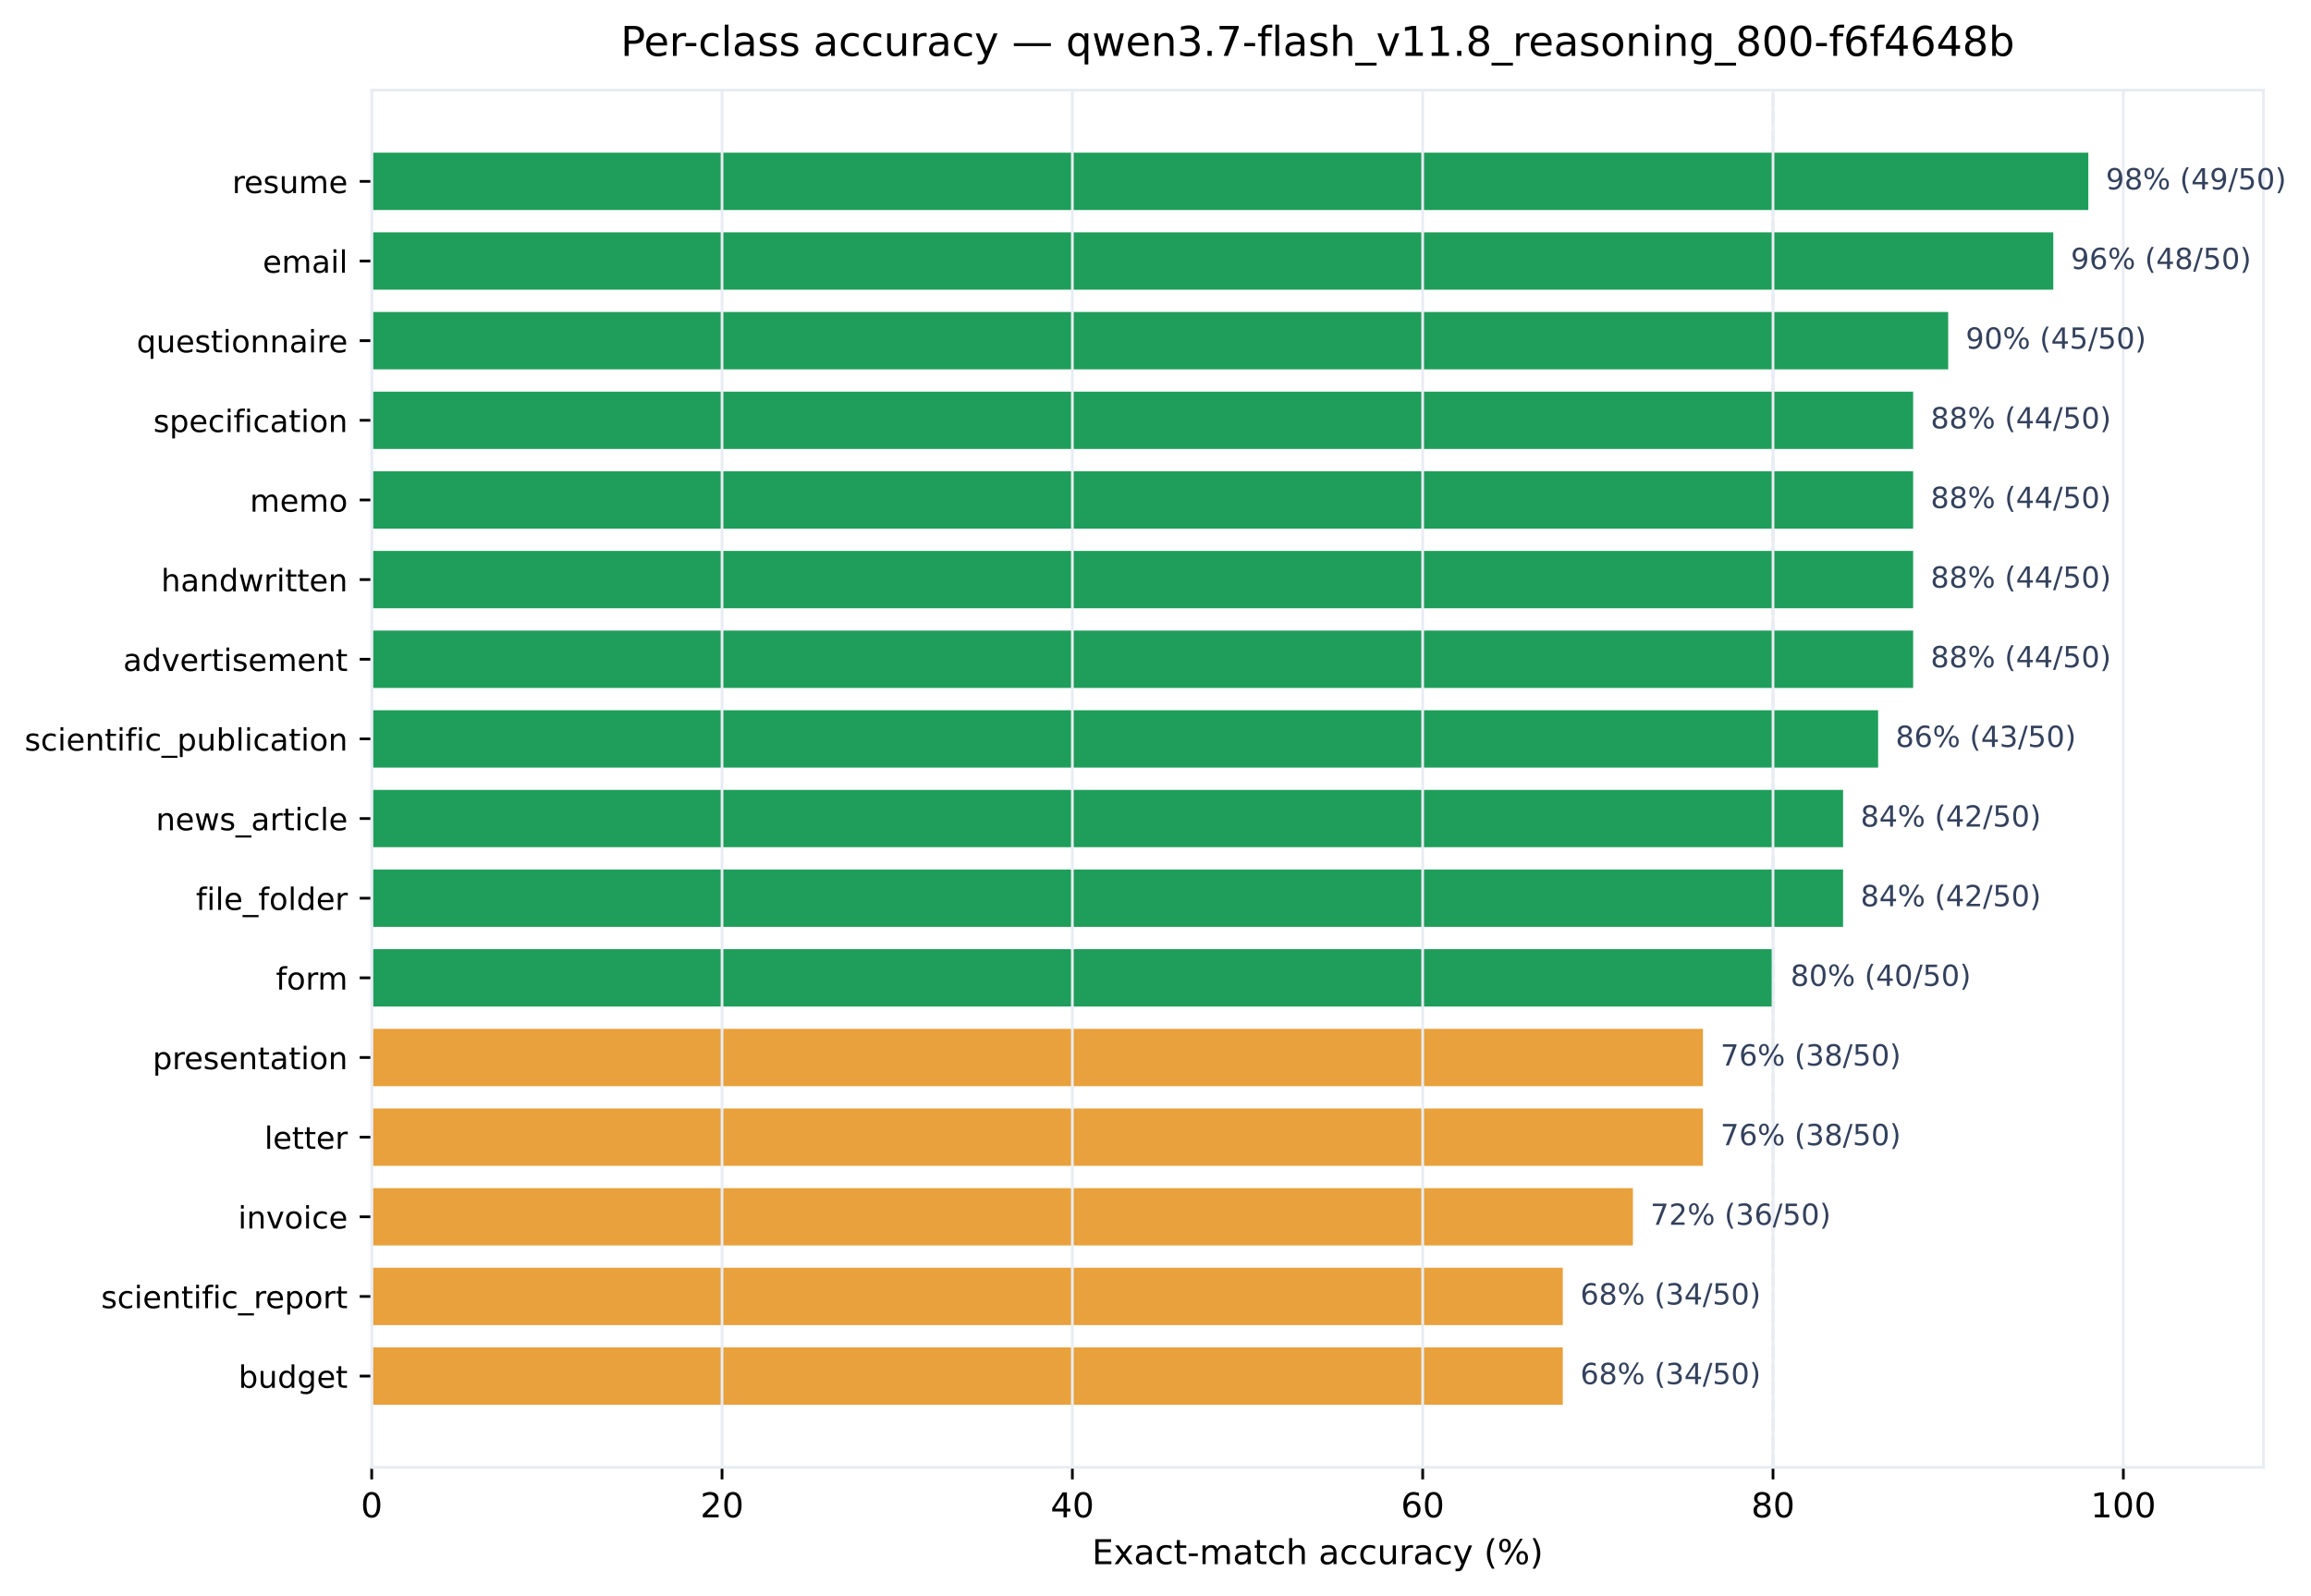
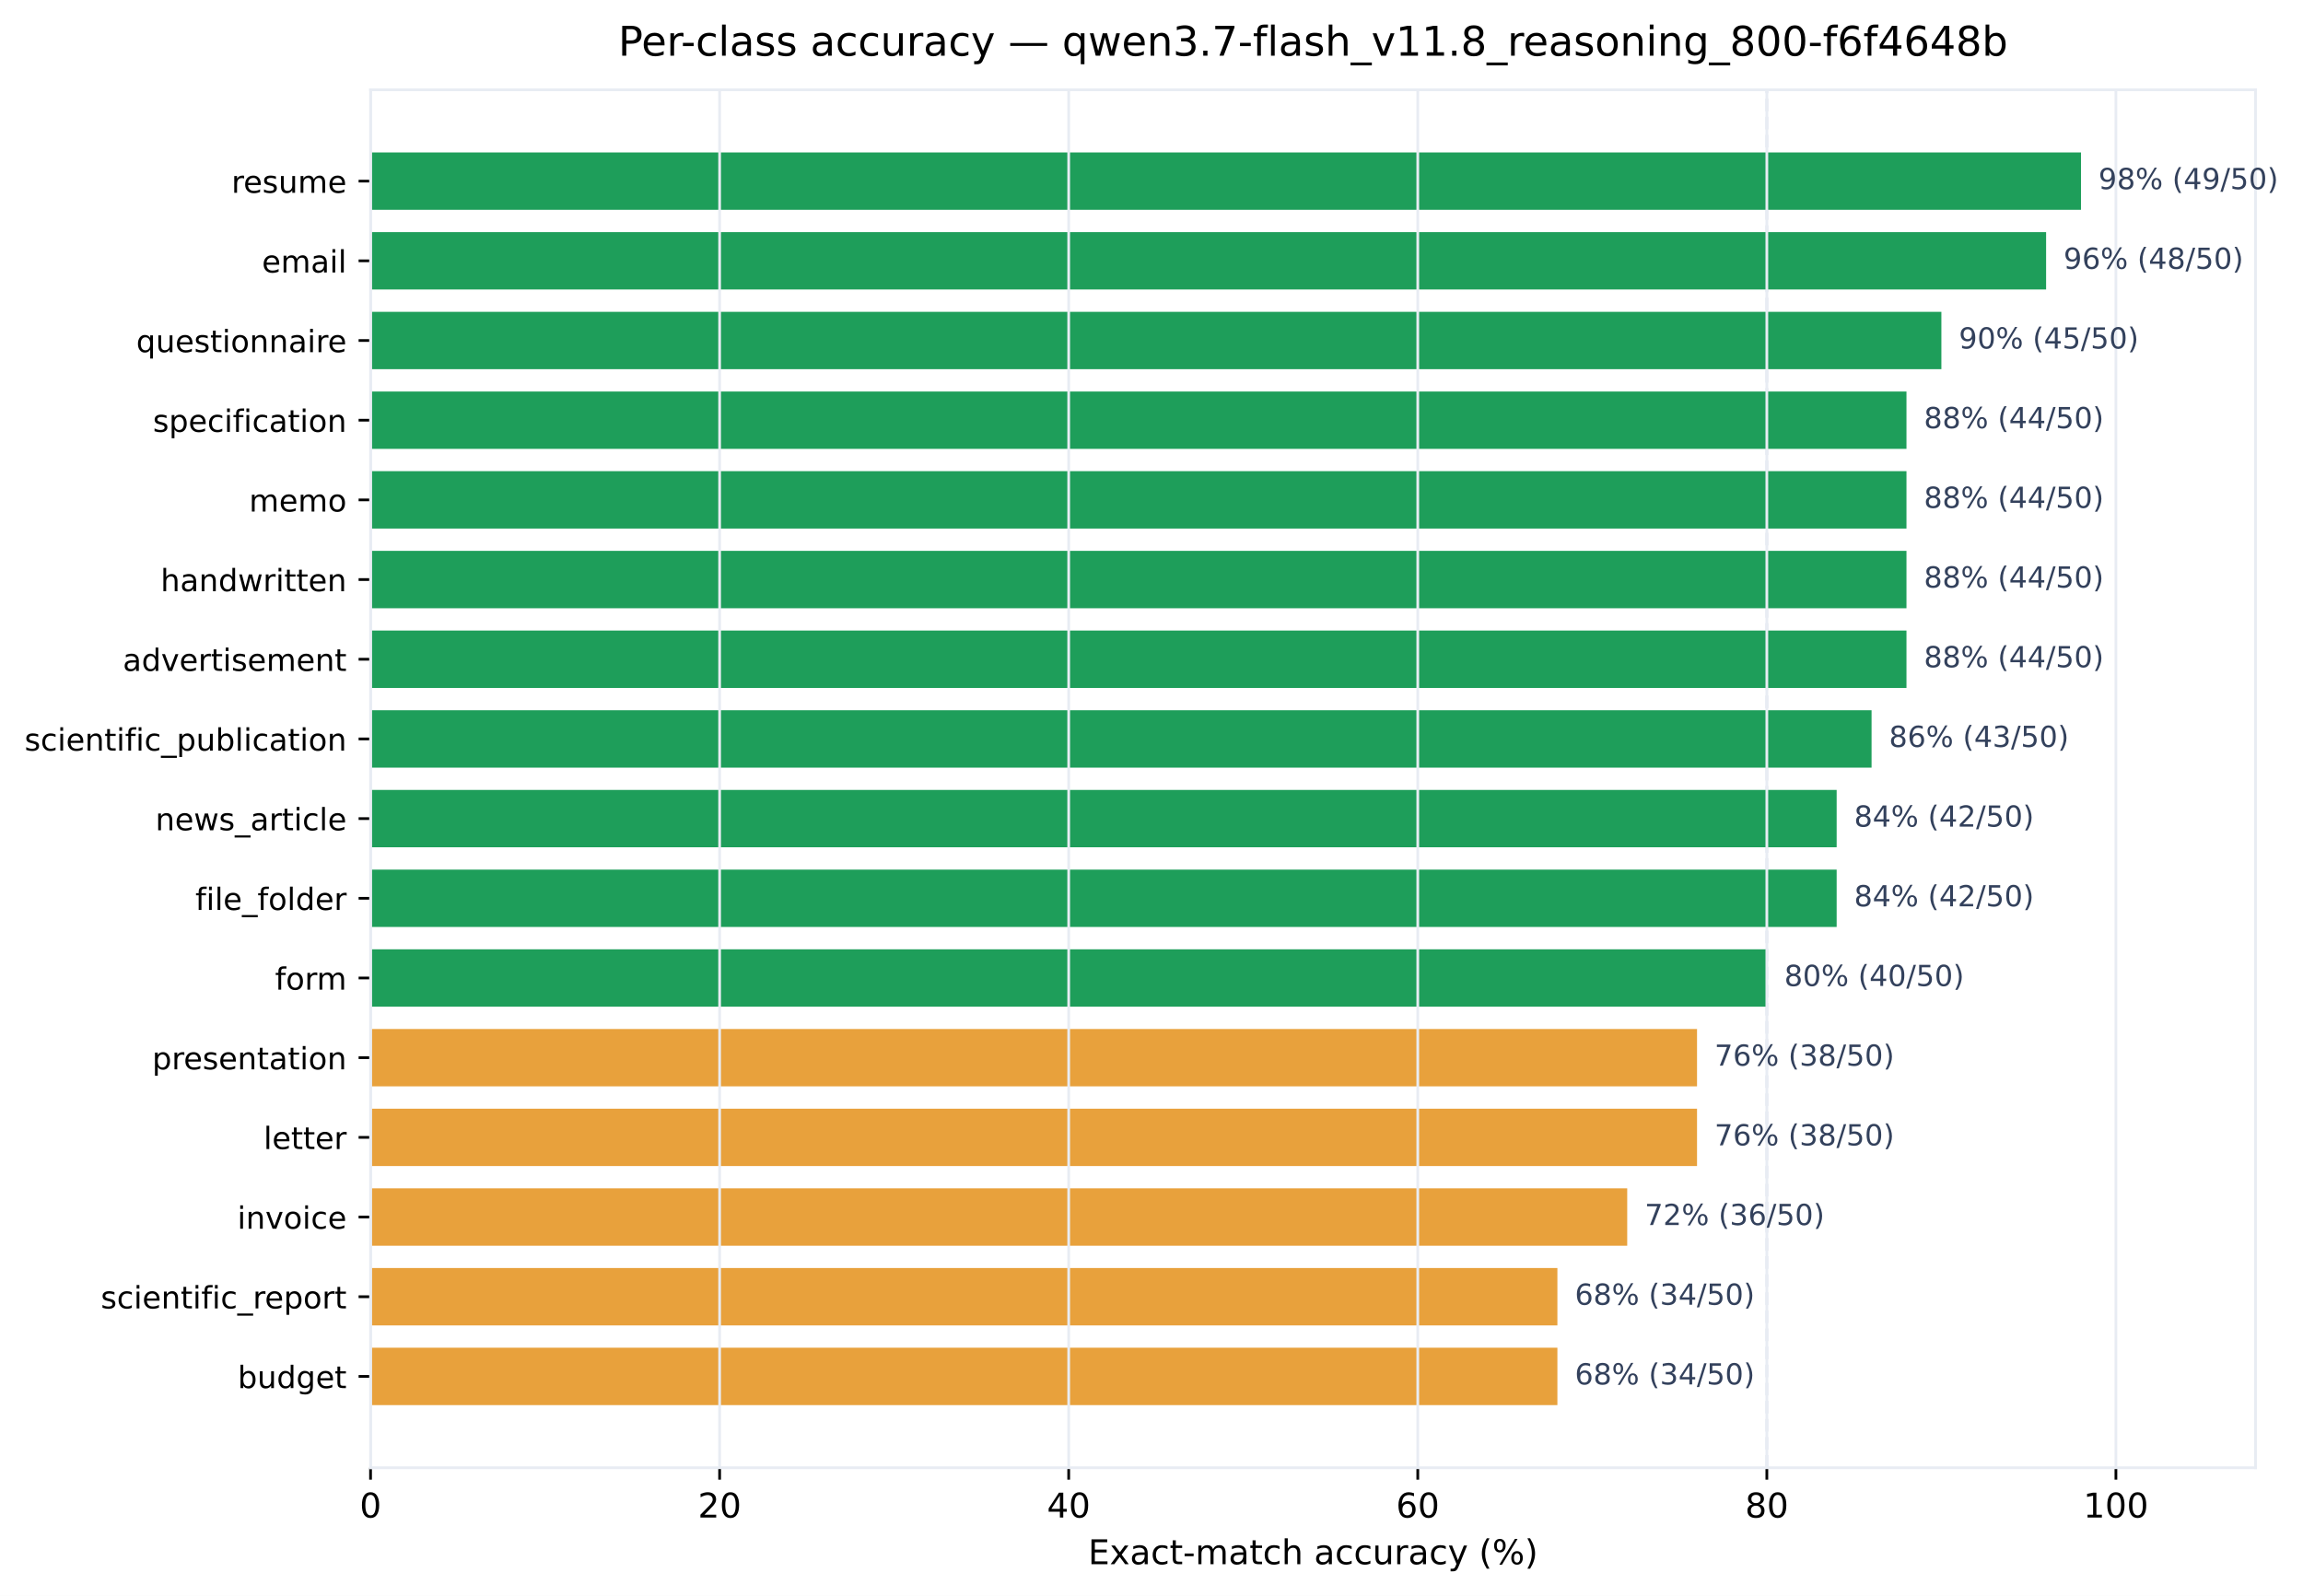
- <svg xmlns="http://www.w3.org/2000/svg" xmlns:xlink="http://www.w3.org/1999/xlink" width="674.954pt" height="466.234pt" viewBox="0 0 674.954 466.234" version="1.1">
+ <svg xmlns="http://www.w3.org/2000/svg" xmlns:xlink="http://www.w3.org/1999/xlink" width="674.707pt" height="467.674pt" viewBox="0 0 674.707 467.674" version="1.1">
  <defs>
    <style type="text/css">*{stroke-linejoin: round; stroke-linecap: butt}</style>
  </defs>
  <g id="figure_1">
    <g id="patch_1">
-       <path d="M 0 466.234  L 674.954 466.234  L 674.954 0  L 0 0  z " style="fill: #ffffff" />
+       <path d="M 0 467.674  L 674.707 467.674  L 674.707 0  L 0 0  z " style="fill: #ffffff" />
    </g>
    <g id="axes_1">
      <g id="patch_2">
-         <path d="M 108.559 428.678  L 661.074 428.678  L 661.074 26.318  L 108.559 26.318  z " style="fill: #ffffff" />
+         <path d="M 108.559 430.118  L 660.804 430.118  L 660.804 26.318  L 108.559 26.318  z " style="fill: #ffffff" />
      </g>
      <g id="line2d_1">
-         <path d="M 517.83 428.678  L 517.83 26.318  " clip-path="url(#pf70cf07e80)" style="fill: none; stroke-dasharray: 3.7,1.6; stroke-dashoffset: 0; stroke: #e8ecf3" />
+         <path d="M 517.63 430.118  L 517.63 26.318  " clip-path="url(#p892a1d6183)" style="fill: none; stroke-dasharray: 3.7,1.6; stroke-dashoffset: 0; stroke: #e8ecf3" />
      </g>
      <g id="patch_3">
-         <path d="M 108.559 410.389  L 456.439 410.389  L 456.439 393.636  L 108.559 393.636  z " clip-path="url(#pf70cf07e80)" style="fill: #e8a13c" />
+         <path d="M 108.559 411.764  L 456.269 411.764  L 456.269 394.95  L 108.559 394.95  z " clip-path="url(#p892a1d6183)" style="fill: #e8a13c" />
      </g>
      <g id="patch_4">
-         <path d="M 108.559 387.12  L 456.439 387.12  L 456.439 370.367  L 108.559 370.367  z " clip-path="url(#pf70cf07e80)" style="fill: #e8a13c" />
+         <path d="M 108.559 388.412  L 456.269 388.412  L 456.269 371.598  L 108.559 371.598  z " clip-path="url(#p892a1d6183)" style="fill: #e8a13c" />
      </g>
      <g id="patch_5">
-         <path d="M 108.559 363.852  L 476.903 363.852  L 476.903 347.099  L 108.559 347.099  z " clip-path="url(#pf70cf07e80)" style="fill: #e8a13c" />
+         <path d="M 108.559 365.06  L 476.723 365.06  L 476.723 348.247  L 108.559 348.247  z " clip-path="url(#p892a1d6183)" style="fill: #e8a13c" />
      </g>
      <g id="patch_6">
-         <path d="M 108.559 340.583  L 497.366 340.583  L 497.366 323.83  L 108.559 323.83  z " clip-path="url(#pf70cf07e80)" style="fill: #e8a13c" />
+         <path d="M 108.559 341.708  L 497.176 341.708  L 497.176 324.895  L 108.559 324.895  z " clip-path="url(#p892a1d6183)" style="fill: #e8a13c" />
      </g>
      <g id="patch_7">
-         <path d="M 108.559 317.315  L 497.366 317.315  L 497.366 300.561  L 108.559 300.561  z " clip-path="url(#pf70cf07e80)" style="fill: #e8a13c" />
+         <path d="M 108.559 318.356  L 497.176 318.356  L 497.176 301.543  L 108.559 301.543  z " clip-path="url(#p892a1d6183)" style="fill: #e8a13c" />
      </g>
      <g id="patch_8">
-         <path d="M 108.559 294.046  L 517.83 294.046  L 517.83 277.293  L 108.559 277.293  z " clip-path="url(#pf70cf07e80)" style="fill: #1e9e5a" />
+         <path d="M 108.559 295.004  L 517.63 295.004  L 517.63 278.191  L 108.559 278.191  z " clip-path="url(#p892a1d6183)" style="fill: #1e9e5a" />
      </g>
      <g id="patch_9">
-         <path d="M 108.559 270.778  L 538.293 270.778  L 538.293 254.024  L 108.559 254.024  z " clip-path="url(#pf70cf07e80)" style="fill: #1e9e5a" />
+         <path d="M 108.559 271.653  L 538.083 271.653  L 538.083 254.839  L 108.559 254.839  z " clip-path="url(#p892a1d6183)" style="fill: #1e9e5a" />
      </g>
      <g id="patch_10">
-         <path d="M 108.559 247.509  L 538.293 247.509  L 538.293 230.756  L 108.559 230.756  z " clip-path="url(#pf70cf07e80)" style="fill: #1e9e5a" />
+         <path d="M 108.559 248.301  L 538.083 248.301  L 538.083 231.487  L 108.559 231.487  z " clip-path="url(#p892a1d6183)" style="fill: #1e9e5a" />
      </g>
      <g id="patch_11">
-         <path d="M 108.559 224.241  L 548.525 224.241  L 548.525 207.487  L 108.559 207.487  z " clip-path="url(#pf70cf07e80)" style="fill: #1e9e5a" />
+         <path d="M 108.559 224.949  L 548.31 224.949  L 548.31 208.136  L 108.559 208.136  z " clip-path="url(#p892a1d6183)" style="fill: #1e9e5a" />
      </g>
      <g id="patch_12">
-         <path d="M 108.559 200.972  L 558.757 200.972  L 558.757 184.219  L 108.559 184.219  z " clip-path="url(#pf70cf07e80)" style="fill: #1e9e5a" />
+         <path d="M 108.559 201.597  L 558.537 201.597  L 558.537 184.784  L 108.559 184.784  z " clip-path="url(#p892a1d6183)" style="fill: #1e9e5a" />
      </g>
      <g id="patch_13">
-         <path d="M 108.559 177.703  L 558.757 177.703  L 558.757 160.95  L 108.559 160.95  z " clip-path="url(#pf70cf07e80)" style="fill: #1e9e5a" />
+         <path d="M 108.559 178.245  L 558.537 178.245  L 558.537 161.432  L 108.559 161.432  z " clip-path="url(#p892a1d6183)" style="fill: #1e9e5a" />
      </g>
      <g id="patch_14">
-         <path d="M 108.559 154.435  L 558.757 154.435  L 558.757 137.681  L 108.559 137.681  z " clip-path="url(#pf70cf07e80)" style="fill: #1e9e5a" />
+         <path d="M 108.559 154.893  L 558.537 154.893  L 558.537 138.08  L 108.559 138.08  z " clip-path="url(#p892a1d6183)" style="fill: #1e9e5a" />
      </g>
      <g id="patch_15">
-         <path d="M 108.559 131.166  L 558.757 131.166  L 558.757 114.413  L 108.559 114.413  z " clip-path="url(#pf70cf07e80)" style="fill: #1e9e5a" />
+         <path d="M 108.559 131.542  L 558.537 131.542  L 558.537 114.728  L 108.559 114.728  z " clip-path="url(#p892a1d6183)" style="fill: #1e9e5a" />
      </g>
      <g id="patch_16">
-         <path d="M 108.559 107.898  L 568.989 107.898  L 568.989 91.144  L 108.559 91.144  z " clip-path="url(#pf70cf07e80)" style="fill: #1e9e5a" />
+         <path d="M 108.559 108.19  L 568.764 108.19  L 568.764 91.376  L 108.559 91.376  z " clip-path="url(#p892a1d6183)" style="fill: #1e9e5a" />
      </g>
      <g id="patch_17">
-         <path d="M 108.559 84.629  L 599.684 84.629  L 599.684 67.876  L 108.559 67.876  z " clip-path="url(#pf70cf07e80)" style="fill: #1e9e5a" />
+         <path d="M 108.559 84.838  L 599.444 84.838  L 599.444 68.025  L 108.559 68.025  z " clip-path="url(#p892a1d6183)" style="fill: #1e9e5a" />
      </g>
      <g id="patch_18">
-         <path d="M 108.559 61.361  L 609.916 61.361  L 609.916 44.607  L 108.559 44.607  z " clip-path="url(#pf70cf07e80)" style="fill: #1e9e5a" />
+         <path d="M 108.559 61.486  L 609.671 61.486  L 609.671 44.673  L 108.559 44.673  z " clip-path="url(#p892a1d6183)" style="fill: #1e9e5a" />
      </g>
      <g id="matplotlib.axis_1">
        <g id="xtick_1">
          <g id="line2d_2">
-             <path d="M 108.559 428.678  L 108.559 26.318  " clip-path="url(#pf70cf07e80)" style="fill: none; stroke: #e8ecf3; stroke-width: 0.8; stroke-linecap: square" />
+             <path d="M 108.559 430.118  L 108.559 26.318  " clip-path="url(#p892a1d6183)" style="fill: none; stroke: #e8ecf3; stroke-width: 0.8; stroke-linecap: square" />
          </g>
          <g id="line2d_3">
            <defs>
-               <path id="ma261835009" d="M 0 0  L 0 3.5  " style="stroke: #000000; stroke-width: 0.8" />
+               <path id="meb1090d137" d="M 0 0  L 0 3.5  " style="stroke: #000000; stroke-width: 0.8" />
            </defs>
            <g>
-               <use xlink:href="#ma261835009" x="108.559" y="428.678" style="stroke: #000000; stroke-width: 0.8" />
+               <use xlink:href="#meb1090d137" x="108.559" y="430.118" style="stroke: #000000; stroke-width: 0.8" />
            </g>
          </g>
          <g id="text_1">
-             <text style="font: 10px 'DejaVu Sans'; text-anchor: middle" x="108.559" y="443.277" transform="rotate(-0 108.5594 443.2766)">0</text>
+             <text style="font-size: 10px; font-family: 'DejaVu Sans'; text-anchor: middle" x="108.559" y="444.717" transform="rotate(-0 108.5594 444.7166)">0</text>
          </g>
        </g>
        <g id="xtick_2">
          <g id="line2d_4">
-             <path d="M 210.877 428.678  L 210.877 26.318  " clip-path="url(#pf70cf07e80)" style="fill: none; stroke: #e8ecf3; stroke-width: 0.8; stroke-linecap: square" />
+             <path d="M 210.827 430.118  L 210.827 26.318  " clip-path="url(#p892a1d6183)" style="fill: none; stroke: #e8ecf3; stroke-width: 0.8; stroke-linecap: square" />
          </g>
          <g id="line2d_5">
            <g>
-               <use xlink:href="#ma261835009" x="210.877" y="428.678" style="stroke: #000000; stroke-width: 0.8" />
+               <use xlink:href="#meb1090d137" x="210.827" y="430.118" style="stroke: #000000; stroke-width: 0.8" />
            </g>
          </g>
          <g id="text_2">
-             <text style="font: 10px 'DejaVu Sans'; text-anchor: middle" x="210.877" y="443.277" transform="rotate(-0 210.877 443.2766)">20</text>
+             <text style="font-size: 10px; font-family: 'DejaVu Sans'; text-anchor: middle" x="210.827" y="444.717" transform="rotate(-0 210.827 444.7166)">20</text>
          </g>
        </g>
        <g id="xtick_3">
          <g id="line2d_6">
-             <path d="M 313.195 428.678  L 313.195 26.318  " clip-path="url(#pf70cf07e80)" style="fill: none; stroke: #e8ecf3; stroke-width: 0.8; stroke-linecap: square" />
+             <path d="M 313.095 430.118  L 313.095 26.318  " clip-path="url(#p892a1d6183)" style="fill: none; stroke: #e8ecf3; stroke-width: 0.8; stroke-linecap: square" />
          </g>
          <g id="line2d_7">
            <g>
-               <use xlink:href="#ma261835009" x="313.195" y="428.678" style="stroke: #000000; stroke-width: 0.8" />
+               <use xlink:href="#meb1090d137" x="313.095" y="430.118" style="stroke: #000000; stroke-width: 0.8" />
            </g>
          </g>
          <g id="text_3">
-             <text style="font: 10px 'DejaVu Sans'; text-anchor: middle" x="313.195" y="443.277" transform="rotate(-0 313.1946 443.2766)">40</text>
+             <text style="font-size: 10px; font-family: 'DejaVu Sans'; text-anchor: middle" x="313.095" y="444.717" transform="rotate(-0 313.0946 444.7166)">40</text>
          </g>
        </g>
        <g id="xtick_4">
          <g id="line2d_8">
-             <path d="M 415.512 428.678  L 415.512 26.318  " clip-path="url(#pf70cf07e80)" style="fill: none; stroke: #e8ecf3; stroke-width: 0.8; stroke-linecap: square" />
+             <path d="M 415.362 430.118  L 415.362 26.318  " clip-path="url(#p892a1d6183)" style="fill: none; stroke: #e8ecf3; stroke-width: 0.8; stroke-linecap: square" />
          </g>
          <g id="line2d_9">
            <g>
-               <use xlink:href="#ma261835009" x="415.512" y="428.678" style="stroke: #000000; stroke-width: 0.8" />
+               <use xlink:href="#meb1090d137" x="415.362" y="430.118" style="stroke: #000000; stroke-width: 0.8" />
            </g>
          </g>
          <g id="text_4">
-             <text style="font: 10px 'DejaVu Sans'; text-anchor: middle" x="415.512" y="443.277" transform="rotate(-0 415.5122 443.2766)">60</text>
+             <text style="font-size: 10px; font-family: 'DejaVu Sans'; text-anchor: middle" x="415.362" y="444.717" transform="rotate(-0 415.3622 444.7166)">60</text>
          </g>
        </g>
        <g id="xtick_5">
          <g id="line2d_10">
-             <path d="M 517.83 428.678  L 517.83 26.318  " clip-path="url(#pf70cf07e80)" style="fill: none; stroke: #e8ecf3; stroke-width: 0.8; stroke-linecap: square" />
+             <path d="M 517.63 430.118  L 517.63 26.318  " clip-path="url(#p892a1d6183)" style="fill: none; stroke: #e8ecf3; stroke-width: 0.8; stroke-linecap: square" />
          </g>
          <g id="line2d_11">
            <g>
-               <use xlink:href="#ma261835009" x="517.83" y="428.678" style="stroke: #000000; stroke-width: 0.8" />
+               <use xlink:href="#meb1090d137" x="517.63" y="430.118" style="stroke: #000000; stroke-width: 0.8" />
            </g>
          </g>
          <g id="text_5">
-             <text style="font: 10px 'DejaVu Sans'; text-anchor: middle" x="517.83" y="443.277" transform="rotate(-0 517.8297 443.2766)">80</text>
+             <text style="font-size: 10px; font-family: 'DejaVu Sans'; text-anchor: middle" x="517.63" y="444.717" transform="rotate(-0 517.6297 444.7166)">80</text>
          </g>
        </g>
        <g id="xtick_6">
          <g id="line2d_12">
-             <path d="M 620.147 428.678  L 620.147 26.318  " clip-path="url(#pf70cf07e80)" style="fill: none; stroke: #e8ecf3; stroke-width: 0.8; stroke-linecap: square" />
+             <path d="M 619.897 430.118  L 619.897 26.318  " clip-path="url(#p892a1d6183)" style="fill: none; stroke: #e8ecf3; stroke-width: 0.8; stroke-linecap: square" />
          </g>
          <g id="line2d_13">
            <g>
-               <use xlink:href="#ma261835009" x="620.147" y="428.678" style="stroke: #000000; stroke-width: 0.8" />
+               <use xlink:href="#meb1090d137" x="619.897" y="430.118" style="stroke: #000000; stroke-width: 0.8" />
            </g>
          </g>
          <g id="text_6">
-             <text style="font: 10px 'DejaVu Sans'; text-anchor: middle" x="620.147" y="443.277" transform="rotate(-0 620.1473 443.2766)">100</text>
+             <text style="font-size: 10px; font-family: 'DejaVu Sans'; text-anchor: middle" x="619.897" y="444.717" transform="rotate(-0 619.8973 444.7166)">100</text>
          </g>
        </g>
        <g id="text_7">
-           <text style="font: 10px 'DejaVu Sans'; text-anchor: middle" x="384.817" y="456.955" transform="rotate(-0 384.8169 456.9547)">Exact-match accuracy (%)</text>
+           <text style="font-size: 10px; font-family: 'DejaVu Sans'; text-anchor: middle" x="384.682" y="458.395" transform="rotate(-0 384.6819 458.3947)">Exact-match accuracy (%)</text>
        </g>
      </g>
      <g id="matplotlib.axis_2">
        <g id="ytick_1">
          <g id="line2d_14">
            <defs>
-               <path id="m11d23ae9bf" d="M 0 0  L -3.5 0  " style="stroke: #000000; stroke-width: 0.8" />
+               <path id="md2f13b3be5" d="M 0 0  L -3.5 0  " style="stroke: #000000; stroke-width: 0.8" />
            </defs>
            <g>
-               <use xlink:href="#m11d23ae9bf" x="108.559" y="402.012" style="stroke: #000000; stroke-width: 0.8" />
+               <use xlink:href="#md2f13b3be5" x="108.559" y="403.357" style="stroke: #000000; stroke-width: 0.8" />
            </g>
          </g>
          <g id="text_8">
-             <text style="font: 9px 'DejaVu Sans'; text-anchor: end" x="101.559" y="405.432" transform="rotate(-0 101.5594 405.4316)">budget</text>
+             <text style="font-size: 9px; font-family: 'DejaVu Sans'; text-anchor: end" x="101.559" y="406.776" transform="rotate(-0 101.5594 406.7762)">budget</text>
          </g>
        </g>
        <g id="ytick_2">
          <g id="line2d_15">
            <g>
-               <use xlink:href="#m11d23ae9bf" x="108.559" y="378.744" style="stroke: #000000; stroke-width: 0.8" />
+               <use xlink:href="#md2f13b3be5" x="108.559" y="380.005" style="stroke: #000000; stroke-width: 0.8" />
            </g>
          </g>
          <g id="text_9">
-             <text style="font: 9px 'DejaVu Sans'; text-anchor: end" x="101.559" y="382.163" transform="rotate(-0 101.5594 382.1631)">scientific_report</text>
+             <text style="font-size: 9px; font-family: 'DejaVu Sans'; text-anchor: end" x="101.559" y="383.424" transform="rotate(-0 101.5594 383.4244)">scientific_report</text>
          </g>
        </g>
        <g id="ytick_3">
          <g id="line2d_16">
            <g>
-               <use xlink:href="#m11d23ae9bf" x="108.559" y="355.475" style="stroke: #000000; stroke-width: 0.8" />
+               <use xlink:href="#md2f13b3be5" x="108.559" y="356.653" style="stroke: #000000; stroke-width: 0.8" />
            </g>
          </g>
          <g id="text_10">
-             <text style="font: 9px 'DejaVu Sans'; text-anchor: end" x="101.559" y="358.895" transform="rotate(-0 101.5594 358.8945)">invoice</text>
+             <text style="font-size: 9px; font-family: 'DejaVu Sans'; text-anchor: end" x="101.559" y="360.073" transform="rotate(-0 101.5594 360.0725)">invoice</text>
          </g>
        </g>
        <g id="ytick_4">
          <g id="line2d_17">
            <g>
-               <use xlink:href="#m11d23ae9bf" x="108.559" y="332.207" style="stroke: #000000; stroke-width: 0.8" />
+               <use xlink:href="#md2f13b3be5" x="108.559" y="333.301" style="stroke: #000000; stroke-width: 0.8" />
            </g>
          </g>
          <g id="text_11">
-             <text style="font: 9px 'DejaVu Sans'; text-anchor: end" x="101.559" y="335.626" transform="rotate(-0 101.5594 335.626)">letter</text>
+             <text style="font-size: 9px; font-family: 'DejaVu Sans'; text-anchor: end" x="101.559" y="336.721" transform="rotate(-0 101.5594 336.7207)">letter</text>
          </g>
        </g>
        <g id="ytick_5">
          <g id="line2d_18">
            <g>
-               <use xlink:href="#m11d23ae9bf" x="108.559" y="308.938" style="stroke: #000000; stroke-width: 0.8" />
+               <use xlink:href="#md2f13b3be5" x="108.559" y="309.95" style="stroke: #000000; stroke-width: 0.8" />
            </g>
          </g>
          <g id="text_12">
-             <text style="font: 9px 'DejaVu Sans'; text-anchor: end" x="101.559" y="312.357" transform="rotate(-0 101.5594 312.3574)">presentation</text>
+             <text style="font-size: 9px; font-family: 'DejaVu Sans'; text-anchor: end" x="101.559" y="313.369" transform="rotate(-0 101.5594 313.3689)">presentation</text>
          </g>
        </g>
        <g id="ytick_6">
          <g id="line2d_19">
            <g>
-               <use xlink:href="#m11d23ae9bf" x="108.559" y="285.67" style="stroke: #000000; stroke-width: 0.8" />
+               <use xlink:href="#md2f13b3be5" x="108.559" y="286.598" style="stroke: #000000; stroke-width: 0.8" />
            </g>
          </g>
          <g id="text_13">
-             <text style="font: 9px 'DejaVu Sans'; text-anchor: end" x="101.559" y="289.089" transform="rotate(-0 101.5594 289.0888)">form</text>
+             <text style="font-size: 9px; font-family: 'DejaVu Sans'; text-anchor: end" x="101.559" y="290.017" transform="rotate(-0 101.5594 290.017)">form</text>
          </g>
        </g>
        <g id="ytick_7">
          <g id="line2d_20">
            <g>
-               <use xlink:href="#m11d23ae9bf" x="108.559" y="262.401" style="stroke: #000000; stroke-width: 0.8" />
+               <use xlink:href="#md2f13b3be5" x="108.559" y="263.246" style="stroke: #000000; stroke-width: 0.8" />
            </g>
          </g>
          <g id="text_14">
-             <text style="font: 9px 'DejaVu Sans'; text-anchor: end" x="101.559" y="265.82" transform="rotate(-0 101.5594 265.8203)">file_folder</text>
+             <text style="font-size: 9px; font-family: 'DejaVu Sans'; text-anchor: end" x="101.559" y="266.665" transform="rotate(-0 101.5594 266.6652)">file_folder</text>
          </g>
        </g>
        <g id="ytick_8">
          <g id="line2d_21">
            <g>
-               <use xlink:href="#m11d23ae9bf" x="108.559" y="239.132" style="stroke: #000000; stroke-width: 0.8" />
+               <use xlink:href="#md2f13b3be5" x="108.559" y="239.894" style="stroke: #000000; stroke-width: 0.8" />
            </g>
          </g>
          <g id="text_15">
-             <text style="font: 9px 'DejaVu Sans'; text-anchor: end" x="101.559" y="242.552" transform="rotate(-0 101.5594 242.5517)">news_article</text>
+             <text style="font-size: 9px; font-family: 'DejaVu Sans'; text-anchor: end" x="101.559" y="243.313" transform="rotate(-0 101.5594 243.3133)">news_article</text>
          </g>
        </g>
        <g id="ytick_9">
          <g id="line2d_22">
            <g>
-               <use xlink:href="#m11d23ae9bf" x="108.559" y="215.864" style="stroke: #000000; stroke-width: 0.8" />
+               <use xlink:href="#md2f13b3be5" x="108.559" y="216.542" style="stroke: #000000; stroke-width: 0.8" />
            </g>
          </g>
          <g id="text_16">
-             <text style="font: 9px 'DejaVu Sans'; text-anchor: end" x="101.559" y="219.283" transform="rotate(-0 101.5594 219.2831)">scientific_publication</text>
+             <text style="font-size: 9px; font-family: 'DejaVu Sans'; text-anchor: end" x="101.559" y="219.962" transform="rotate(-0 101.5594 219.9615)">scientific_publication</text>
          </g>
        </g>
        <g id="ytick_10">
          <g id="line2d_23">
            <g>
-               <use xlink:href="#m11d23ae9bf" x="108.559" y="192.595" style="stroke: #000000; stroke-width: 0.8" />
+               <use xlink:href="#md2f13b3be5" x="108.559" y="193.19" style="stroke: #000000; stroke-width: 0.8" />
            </g>
          </g>
          <g id="text_17">
-             <text style="font: 9px 'DejaVu Sans'; text-anchor: end" x="101.559" y="196.015" transform="rotate(-0 101.5594 196.0146)">advertisement</text>
+             <text style="font-size: 9px; font-family: 'DejaVu Sans'; text-anchor: end" x="101.559" y="196.61" transform="rotate(-0 101.5594 196.6097)">advertisement</text>
          </g>
        </g>
        <g id="ytick_11">
          <g id="line2d_24">
            <g>
-               <use xlink:href="#m11d23ae9bf" x="108.559" y="169.327" style="stroke: #000000; stroke-width: 0.8" />
+               <use xlink:href="#md2f13b3be5" x="108.559" y="169.839" style="stroke: #000000; stroke-width: 0.8" />
            </g>
          </g>
          <g id="text_18">
-             <text style="font: 9px 'DejaVu Sans'; text-anchor: end" x="101.559" y="172.746" transform="rotate(-0 101.5594 172.746)">handwritten</text>
+             <text style="font-size: 9px; font-family: 'DejaVu Sans'; text-anchor: end" x="101.559" y="173.258" transform="rotate(-0 101.5594 173.2578)">handwritten</text>
          </g>
        </g>
        <g id="ytick_12">
          <g id="line2d_25">
            <g>
-               <use xlink:href="#m11d23ae9bf" x="108.559" y="146.058" style="stroke: #000000; stroke-width: 0.8" />
+               <use xlink:href="#md2f13b3be5" x="108.559" y="146.487" style="stroke: #000000; stroke-width: 0.8" />
            </g>
          </g>
          <g id="text_19">
-             <text style="font: 9px 'DejaVu Sans'; text-anchor: end" x="101.559" y="149.477" transform="rotate(-0 101.5594 149.4775)">memo</text>
+             <text style="font-size: 9px; font-family: 'DejaVu Sans'; text-anchor: end" x="101.559" y="149.906" transform="rotate(-0 101.5594 149.906)">memo</text>
          </g>
        </g>
        <g id="ytick_13">
          <g id="line2d_26">
            <g>
-               <use xlink:href="#m11d23ae9bf" x="108.559" y="122.79" style="stroke: #000000; stroke-width: 0.8" />
+               <use xlink:href="#md2f13b3be5" x="108.559" y="123.135" style="stroke: #000000; stroke-width: 0.8" />
            </g>
          </g>
          <g id="text_20">
-             <text style="font: 9px 'DejaVu Sans'; text-anchor: end" x="101.559" y="126.209" transform="rotate(-0 101.5594 126.2089)">specification</text>
+             <text style="font-size: 9px; font-family: 'DejaVu Sans'; text-anchor: end" x="101.559" y="126.554" transform="rotate(-0 101.5594 126.5541)">specification</text>
          </g>
        </g>
        <g id="ytick_14">
          <g id="line2d_27">
            <g>
-               <use xlink:href="#m11d23ae9bf" x="108.559" y="99.521" style="stroke: #000000; stroke-width: 0.8" />
+               <use xlink:href="#md2f13b3be5" x="108.559" y="99.783" style="stroke: #000000; stroke-width: 0.8" />
            </g>
          </g>
          <g id="text_21">
-             <text style="font: 9px 'DejaVu Sans'; text-anchor: end" x="101.559" y="102.94" transform="rotate(-0 101.5594 102.9403)">questionnaire</text>
+             <text style="font-size: 9px; font-family: 'DejaVu Sans'; text-anchor: end" x="101.559" y="103.202" transform="rotate(-0 101.5594 103.2023)">questionnaire</text>
          </g>
        </g>
        <g id="ytick_15">
          <g id="line2d_28">
            <g>
-               <use xlink:href="#m11d23ae9bf" x="108.559" y="76.252" style="stroke: #000000; stroke-width: 0.8" />
+               <use xlink:href="#md2f13b3be5" x="108.559" y="76.431" style="stroke: #000000; stroke-width: 0.8" />
            </g>
          </g>
          <g id="text_22">
-             <text style="font: 9px 'DejaVu Sans'; text-anchor: end" x="101.559" y="79.672" transform="rotate(-0 101.5594 79.67176)">email</text>
+             <text style="font-size: 9px; font-family: 'DejaVu Sans'; text-anchor: end" x="101.559" y="79.85" transform="rotate(-0 101.5594 79.85047)">email</text>
          </g>
        </g>
        <g id="ytick_16">
          <g id="line2d_29">
            <g>
-               <use xlink:href="#m11d23ae9bf" x="108.559" y="52.984" style="stroke: #000000; stroke-width: 0.8" />
+               <use xlink:href="#md2f13b3be5" x="108.559" y="53.079" style="stroke: #000000; stroke-width: 0.8" />
            </g>
          </g>
          <g id="text_23">
-             <text style="font: 9px 'DejaVu Sans'; text-anchor: end" x="101.559" y="56.403" transform="rotate(-0 101.5594 56.4032)">resume</text>
+             <text style="font-size: 9px; font-family: 'DejaVu Sans'; text-anchor: end" x="101.559" y="56.499" transform="rotate(-0 101.5594 56.49863)">resume</text>
          </g>
        </g>
      </g>
      <g id="patch_19">
-         <path d="M 108.559 428.678  L 108.559 26.318  " style="fill: none; stroke: #e8ecf3; stroke-width: 0.8; stroke-linejoin: miter; stroke-linecap: square" />
+         <path d="M 108.559 430.118  L 108.559 26.318  " style="fill: none; stroke: #e8ecf3; stroke-width: 0.8; stroke-linejoin: miter; stroke-linecap: square" />
      </g>
      <g id="patch_20">
-         <path d="M 661.074 428.678  L 661.074 26.318  " style="fill: none; stroke: #e8ecf3; stroke-width: 0.8; stroke-linejoin: miter; stroke-linecap: square" />
+         <path d="M 660.804 430.118  L 660.804 26.318  " style="fill: none; stroke: #e8ecf3; stroke-width: 0.8; stroke-linejoin: miter; stroke-linecap: square" />
      </g>
      <g id="patch_21">
-         <path d="M 108.559 428.678  L 661.074 428.678  " style="fill: none; stroke: #e8ecf3; stroke-width: 0.8; stroke-linejoin: miter; stroke-linecap: square" />
+         <path d="M 108.559 430.118  L 660.804 430.118  " style="fill: none; stroke: #e8ecf3; stroke-width: 0.8; stroke-linejoin: miter; stroke-linecap: square" />
      </g>
      <g id="patch_22">
-         <path d="M 108.559 26.318  L 661.074 26.318  " style="fill: none; stroke: #e8ecf3; stroke-width: 0.8; stroke-linejoin: miter; stroke-linecap: square" />
+         <path d="M 108.559 26.318  L 660.804 26.318  " style="fill: none; stroke: #e8ecf3; stroke-width: 0.8; stroke-linejoin: miter; stroke-linecap: square" />
      </g>
      <g id="text_24">
-         <text style="fill: #33415c; font: 8.5px 'DejaVu Sans'; text-anchor: start" x="461.555" y="404.358" transform="rotate(-0 461.5551 404.3578)">68% (34/50)</text>
+         <text style="font-size: 8.5px; font-family: 'DejaVu Sans'; text-anchor: start; fill: #33415c" x="461.383" y="405.702" transform="rotate(-0 461.3826 405.7024)">68% (34/50)</text>
      </g>
      <g id="text_25">
-         <text style="fill: #33415c; font: 8.5px 'DejaVu Sans'; text-anchor: start" x="461.555" y="381.089" transform="rotate(-0 461.5551 381.0893)">68% (34/50)</text>
+         <text style="font-size: 8.5px; font-family: 'DejaVu Sans'; text-anchor: start; fill: #33415c" x="461.383" y="382.351" transform="rotate(-0 461.3826 382.3505)">68% (34/50)</text>
      </g>
      <g id="text_26">
-         <text style="fill: #33415c; font: 8.5px 'DejaVu Sans'; text-anchor: start" x="482.019" y="357.821" transform="rotate(-0 482.0186 357.8207)">72% (36/50)</text>
+         <text style="font-size: 8.5px; font-family: 'DejaVu Sans'; text-anchor: start; fill: #33415c" x="481.836" y="358.999" transform="rotate(-0 481.8361 358.9987)">72% (36/50)</text>
      </g>
      <g id="text_27">
-         <text style="fill: #33415c; font: 8.5px 'DejaVu Sans'; text-anchor: start" x="502.482" y="334.552" transform="rotate(-0 502.4821 334.5521)">76% (38/50)</text>
+         <text style="font-size: 8.5px; font-family: 'DejaVu Sans'; text-anchor: start; fill: #33415c" x="502.29" y="335.647" transform="rotate(-0 502.2896 335.6469)">76% (38/50)</text>
      </g>
      <g id="text_28">
-         <text style="fill: #33415c; font: 8.5px 'DejaVu Sans'; text-anchor: start" x="502.482" y="311.284" transform="rotate(-0 502.4821 311.2836)">76% (38/50)</text>
+         <text style="font-size: 8.5px; font-family: 'DejaVu Sans'; text-anchor: start; fill: #33415c" x="502.29" y="312.295" transform="rotate(-0 502.2896 312.295)">76% (38/50)</text>
      </g>
      <g id="text_29">
-         <text style="fill: #33415c; font: 8.5px 'DejaVu Sans'; text-anchor: start" x="522.946" y="288.015" transform="rotate(-0 522.9456 288.015)">80% (40/50)</text>
+         <text style="font-size: 8.5px; font-family: 'DejaVu Sans'; text-anchor: start; fill: #33415c" x="522.743" y="288.943" transform="rotate(-0 522.7431 288.9432)">80% (40/50)</text>
      </g>
      <g id="text_30">
-         <text style="fill: #33415c; font: 8.5px 'DejaVu Sans'; text-anchor: start" x="543.409" y="264.746" transform="rotate(-0 543.4091 264.7464)">84% (42/50)</text>
+         <text style="font-size: 8.5px; font-family: 'DejaVu Sans'; text-anchor: start; fill: #33415c" x="543.197" y="265.591" transform="rotate(-0 543.1966 265.5914)">84% (42/50)</text>
      </g>
      <g id="text_31">
-         <text style="fill: #33415c; font: 8.5px 'DejaVu Sans'; text-anchor: start" x="543.409" y="241.478" transform="rotate(-0 543.4091 241.4779)">84% (42/50)</text>
+         <text style="font-size: 8.5px; font-family: 'DejaVu Sans'; text-anchor: start; fill: #33415c" x="543.197" y="242.24" transform="rotate(-0 543.1966 242.2395)">84% (42/50)</text>
      </g>
      <g id="text_32">
-         <text style="fill: #33415c; font: 8.5px 'DejaVu Sans'; text-anchor: start" x="553.641" y="218.209" transform="rotate(-0 553.6409 218.2093)">86% (43/50)</text>
+         <text style="font-size: 8.5px; font-family: 'DejaVu Sans'; text-anchor: start; fill: #33415c" x="553.423" y="218.888" transform="rotate(-0 553.4234 218.8877)">86% (43/50)</text>
      </g>
      <g id="text_33">
-         <text style="fill: #33415c; font: 8.5px 'DejaVu Sans'; text-anchor: start" x="563.873" y="194.941" transform="rotate(-0 563.8727 194.9407)">88% (44/50)</text>
+         <text style="font-size: 8.5px; font-family: 'DejaVu Sans'; text-anchor: start; fill: #33415c" x="563.65" y="195.536" transform="rotate(-0 563.6502 195.5358)">88% (44/50)</text>
      </g>
      <g id="text_34">
-         <text style="fill: #33415c; font: 8.5px 'DejaVu Sans'; text-anchor: start" x="563.873" y="171.672" transform="rotate(-0 563.8727 171.6722)">88% (44/50)</text>
+         <text style="font-size: 8.5px; font-family: 'DejaVu Sans'; text-anchor: start; fill: #33415c" x="563.65" y="172.184" transform="rotate(-0 563.6502 172.184)">88% (44/50)</text>
      </g>
      <g id="text_35">
-         <text style="fill: #33415c; font: 8.5px 'DejaVu Sans'; text-anchor: start" x="563.873" y="148.404" transform="rotate(-0 563.8727 148.4036)">88% (44/50)</text>
+         <text style="font-size: 8.5px; font-family: 'DejaVu Sans'; text-anchor: start; fill: #33415c" x="563.65" y="148.832" transform="rotate(-0 563.6502 148.8322)">88% (44/50)</text>
      </g>
      <g id="text_36">
-         <text style="fill: #33415c; font: 8.5px 'DejaVu Sans'; text-anchor: start" x="563.873" y="125.135" transform="rotate(-0 563.8727 125.1351)">88% (44/50)</text>
+         <text style="font-size: 8.5px; font-family: 'DejaVu Sans'; text-anchor: start; fill: #33415c" x="563.65" y="125.48" transform="rotate(-0 563.6502 125.4803)">88% (44/50)</text>
      </g>
      <g id="text_37">
-         <text style="fill: #33415c; font: 8.5px 'DejaVu Sans'; text-anchor: start" x="574.104" y="101.866" transform="rotate(-0 574.1044 101.8665)">90% (45/50)</text>
+         <text style="font-size: 8.5px; font-family: 'DejaVu Sans'; text-anchor: start; fill: #33415c" x="573.877" y="102.128" transform="rotate(-0 573.8769 102.1285)">90% (45/50)</text>
      </g>
      <g id="text_38">
-         <text style="fill: #33415c; font: 8.5px 'DejaVu Sans'; text-anchor: start" x="604.8" y="78.598" transform="rotate(-0 604.7997 78.59793)">96% (48/50)</text>
+         <text style="font-size: 8.5px; font-family: 'DejaVu Sans'; text-anchor: start; fill: #33415c" x="604.557" y="78.777" transform="rotate(-0 604.5572 78.77664)">96% (48/50)</text>
      </g>
      <g id="text_39">
-         <text style="fill: #33415c; font: 8.5px 'DejaVu Sans'; text-anchor: start" x="615.031" y="55.329" transform="rotate(-0 615.0315 55.32937)">98% (49/50)</text>
+         <text style="font-size: 8.5px; font-family: 'DejaVu Sans'; text-anchor: start; fill: #33415c" x="614.784" y="55.425" transform="rotate(-0 614.784 55.4248)">98% (49/50)</text>
      </g>
      <g id="text_40">
-         <text style="font: 12px 'DejaVu Sans'; text-anchor: middle" x="384.817" y="16.318" transform="rotate(-0 384.8169 16.31812)">Per-class accuracy — qwen3.7-flash_v11.8_reasoning_800-f6f4648b</text>
+         <text style="font-size: 12px; font-family: 'DejaVu Sans'; text-anchor: middle" x="384.682" y="16.318" transform="rotate(-0 384.6819 16.31812)">Per-class accuracy — qwen3.7-flash_v11.8_reasoning_800-f6f4648b</text>
      </g>
    </g>
  </g>
  <defs>
-     <clipPath id="pf70cf07e80">
-       <rect x="108.559" y="26.318" width="552.515" height="402.36" />
+     <clipPath id="p892a1d6183">
+       <rect x="108.559" y="26.318" width="552.245" height="403.8" />
    </clipPath>
  </defs>
</svg>
